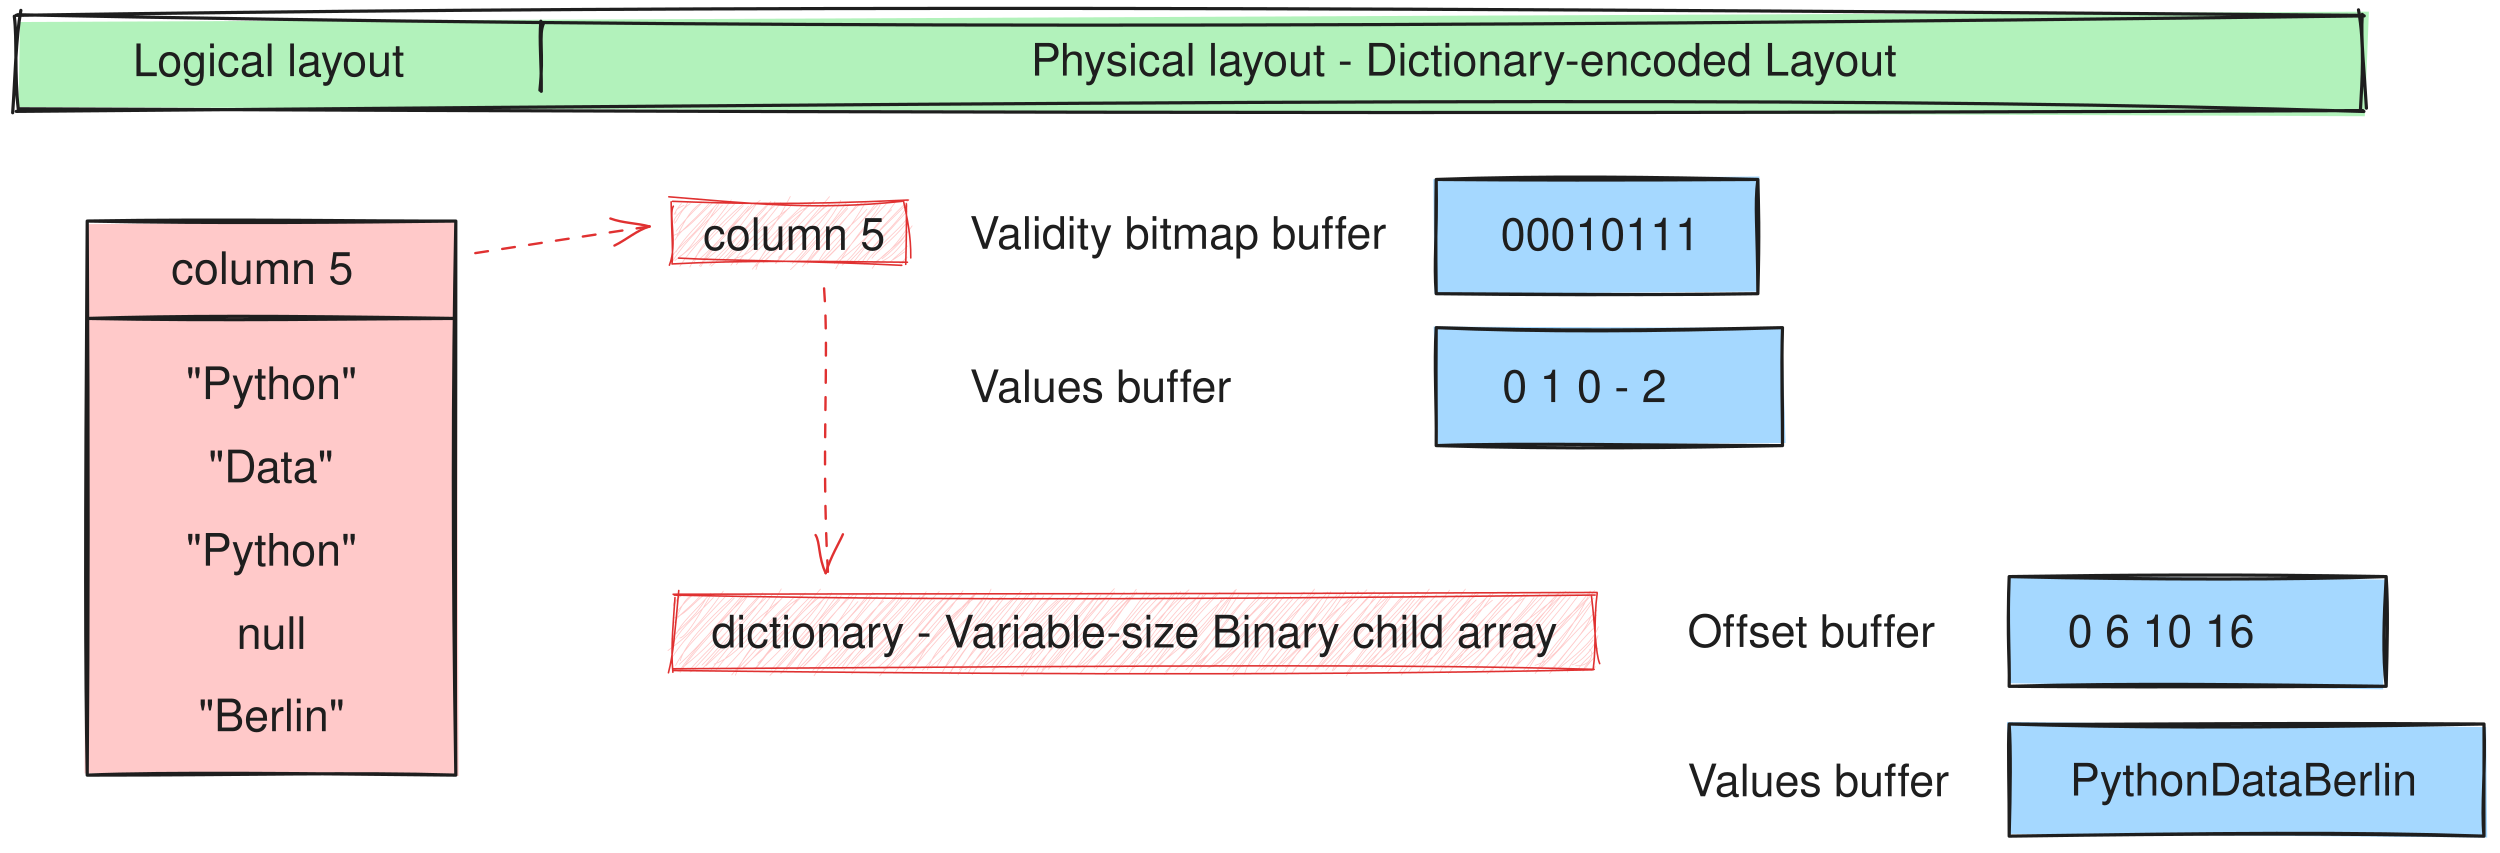
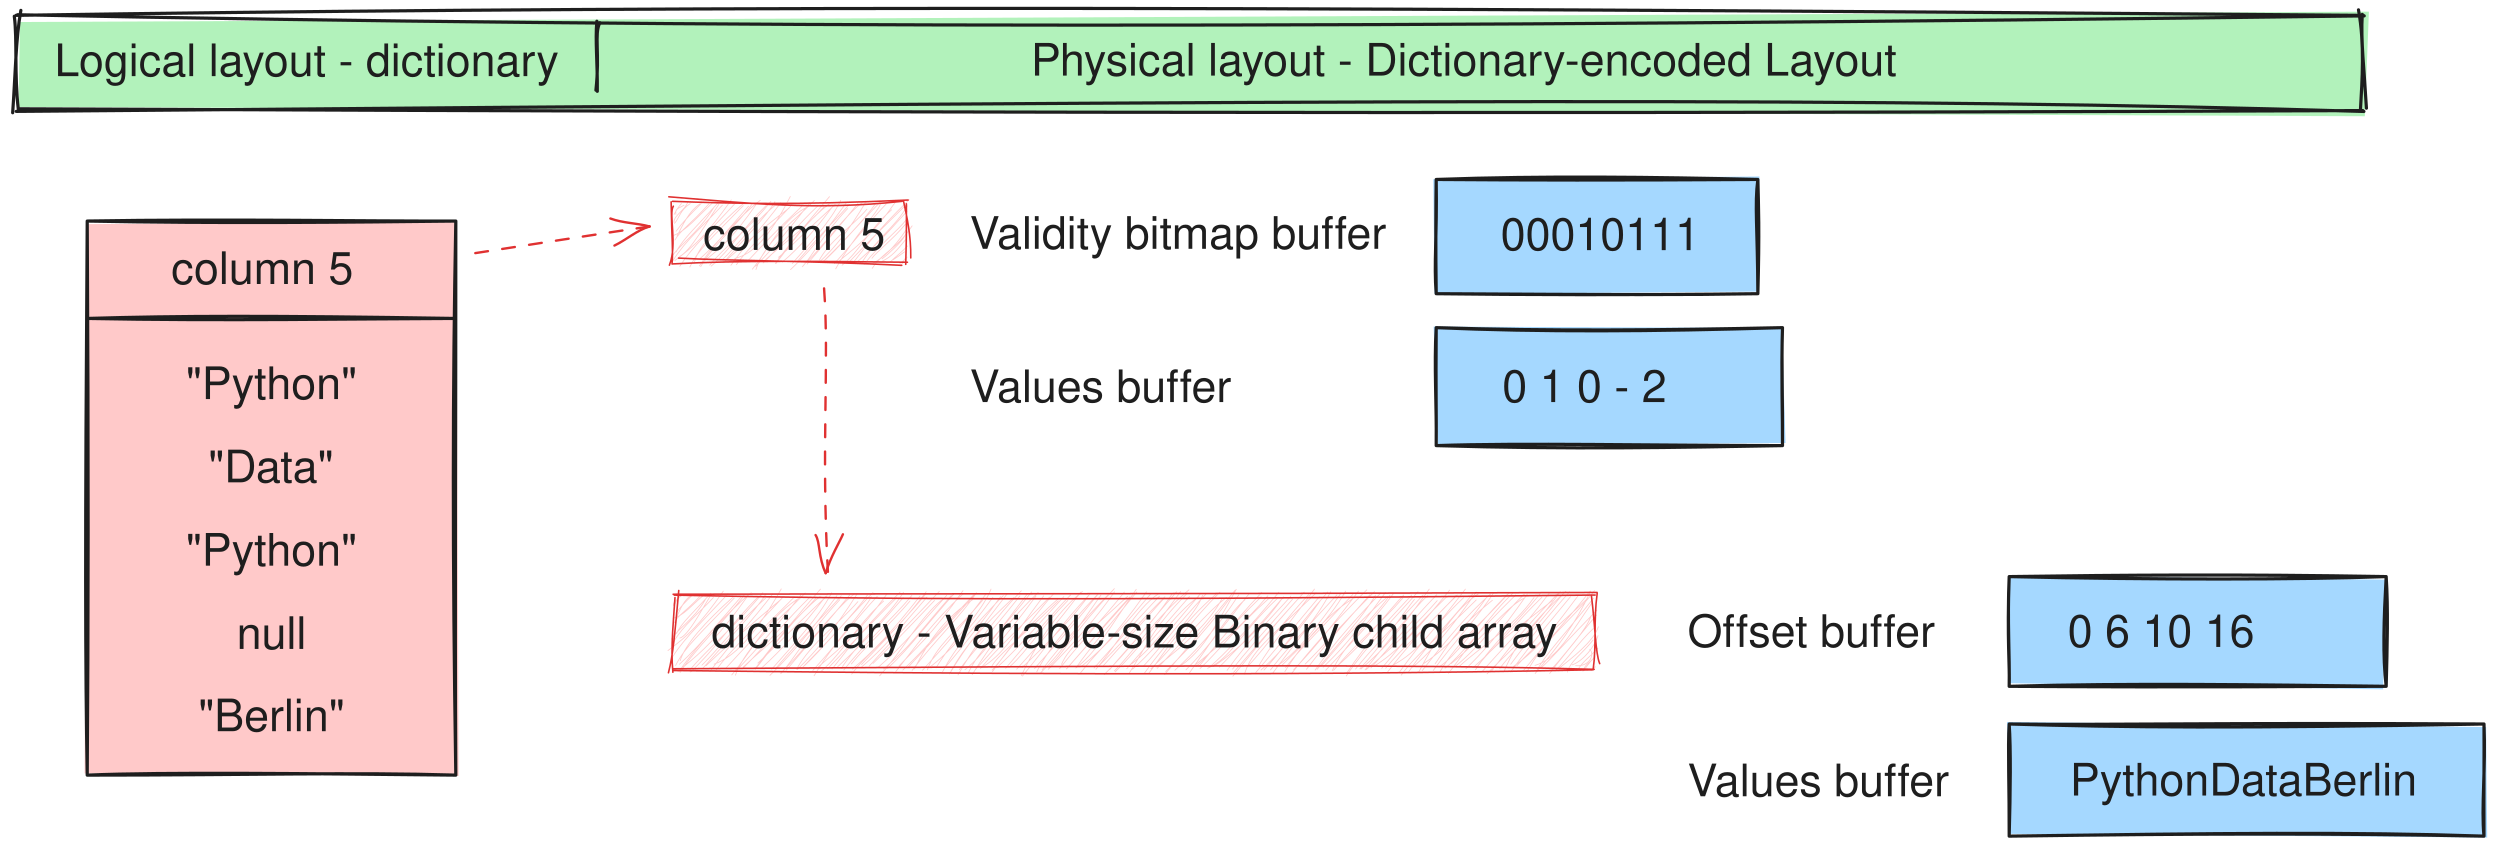
<svg xmlns="http://www.w3.org/2000/svg" version="1.1" viewBox="0 0 1562.414 532.562" width="1562.414" height="532.562">
  <defs>
    <style class="style-fonts">
      @font-face {
        font-family: "Virgil";
        src: url("https://excalidraw.com/Virgil.woff2");
      }
      @font-face {
        font-family: "Cascadia";
        src: url("https://excalidraw.com/Cascadia.woff2");
      }
      @font-face {
        font-family: "Assistant";
        src: url("https://excalidraw.com/Assistant-Regular.woff2");
      }
    </style>
  </defs>
  <g stroke-linecap="round" transform="translate(10 10) rotate(0 733.5156 29.72166)">
    <path d="M2.54 3.74 L1470.49 -2.71 L1467.93 62.65 L1.56 56.85" stroke="none" stroke-width="0" fill="#b2f2bb" />
    <path d="M0.94 -0.79 C427.88 7.82, 857.07 7.69, 1467.55 -0.07 M0.03 -0.41 C361.87 -5.79, 723.06 -6.61, 1467.04 -0.4 M1463.97 -3.85 C1467.9 17.36, 1466.25 40.35, 1465.21 58.41 M1466.33 -1.02 C1465.32 16.12, 1467.54 32.58, 1468.93 57.61 M1466.67 59.1 C1083.84 60.71, 701.4 61.11, 1.42 57.99 M1467.36 59.66 C1171.68 50.78, 876.31 52.16, 0.17 59.61 M-2.08 60.46 C-0.38 36.98, -0.13 13.79, 3.04 -3.51 M1.47 58.53 C-1.1 36.95, 0.83 14.86, -1.06 0.15" stroke="#1e1e1e" stroke-width="2" fill="none" />
  </g>
-   <g transform="translate(83.04726 21.80472) rotate(0 85.61328 16.1)">
-     <text x="0" y="25.761" font-family="Helvetica, Segoe UI Emoji" font-size="28px" fill="#1e1e1e" text-anchor="start" style="white-space: pre;" direction="ltr" dominant-baseline="alphabetic">Logical layout</text>
+   <g transform="translate(34.04726 21.80472) rotate(0 157.9717 16.1)">
+     <text x="0" y="25.761" font-family="Helvetica, Segoe UI Emoji" font-size="28px" fill="#1e1e1e" text-anchor="start" style="white-space: pre;" direction="ltr" dominant-baseline="alphabetic">Logical layout - dictionary</text>
  </g>
-   <g transform="translate(644.2892 21.47495) rotate(0 272.3643 16.1)">
+   <g transform="translate(644.2892 21.47495) rotate(0 270.5417 16.1)">
    <text x="0" y="25.761" font-family="Helvetica, Segoe UI Emoji" font-size="28px" fill="#1e1e1e" text-anchor="start" style="white-space: pre;" direction="ltr" dominant-baseline="alphabetic">Physical layout - Dictionary-encoded Layout</text>
  </g>
  <g stroke-linecap="round" transform="translate(54.50792 138.1484) rotate(0 115.1775 173.1395)">
    <path d="M0.55 1.93 L230.77 0.41 L232.13 346.77 L-1.67 345.24" stroke="none" stroke-width="0" fill="#ffc9c9" />
    <path d="M0 0 C87.48 -1.44, 172.96 0.19, 230.36 0 M0 0 C81.92 1.61, 163.12 0.75, 230.36 0 M230.36 0 C228.38 103.95, 228.22 207.58, 230.36 346.28 M230.36 0 C230.46 117.69, 229.67 235.7, 230.36 346.28 M230.36 346.28 C165.38 344.36, 102.8 346.25, 0 346.28 M230.36 346.28 C138.52 345.31, 47.45 344.29, 0 346.28 M0 346.28 C0.66 250.03, 0.84 152.25, 0 0 M0 346.28 C-1.21 276.72, -1.38 206.29, 0 0" stroke="#1e1e1e" stroke-width="2" fill="none" />
  </g>
  <g stroke-linecap="round">
    <g transform="translate(54.86217 199.0093) rotate(0 114.2212 0)">
      <path d="M0 0 C83.51 1.65, 169.77 0.16, 228.44 0 M0 0 C56.79 -1.66, 113.81 -1.83, 228.44 0" stroke="#1e1e1e" stroke-width="2" fill="none" />
    </g>
  </g>
  <mask />
-   <g transform="translate(106.994 151.7218) rotate(0 56.80664 16.1)">
+   <g transform="translate(106.994 151.7218) rotate(0 56.9 16.1)">
    <text x="0" y="25.761" font-family="Helvetica, Segoe UI Emoji" font-size="28px" fill="#1e1e1e" text-anchor="start" style="white-space: pre;" direction="ltr" dominant-baseline="alphabetic">column 5</text>
  </g>
-   <g transform="translate(116.1601 223.6248) rotate(0 53.52539 16.1)">
+   <g transform="translate(116.1601 223.6248) rotate(0 53.45833 16.1)">
    <text x="0" y="25.761" font-family="Helvetica, Segoe UI Emoji" font-size="28px" fill="#1e1e1e" text-anchor="start" style="white-space: pre;" direction="ltr" dominant-baseline="alphabetic">"Python"</text>
  </g>
-   <g transform="translate(130.1737 275.6863) rotate(0 39.51172 16.1)">
+   <g transform="translate(130.1737 275.6863) rotate(0 39.125 16.1)">
    <text x="0" y="25.761" font-family="Helvetica, Segoe UI Emoji" font-size="28px" fill="#1e1e1e" text-anchor="start" style="white-space: pre;" direction="ltr" dominant-baseline="alphabetic">"Data"</text>
  </g>
-   <g transform="translate(116.1601 327.7479) rotate(0 53.52539 16.1)">
+   <g transform="translate(116.1601 327.7479) rotate(0 53.45833 16.1)">
    <text x="0" y="25.761" font-family="Helvetica, Segoe UI Emoji" font-size="28px" fill="#1e1e1e" text-anchor="start" style="white-space: pre;" direction="ltr" dominant-baseline="alphabetic">"Python"</text>
  </g>
-   <g transform="translate(123.953 431.2362) rotate(0 45.73242 16.1)">
+   <g transform="translate(123.953 431.2362) rotate(0 45.71667 16.1)">
    <text x="0" y="25.761" font-family="Helvetica, Segoe UI Emoji" font-size="28px" fill="#1e1e1e" text-anchor="start" style="white-space: pre;" direction="ltr" dominant-baseline="alphabetic">"Berlin"</text>
  </g>
-   <g transform="translate(147.8925 379.8094) rotate(0 21.79297 16.1)">
+   <g transform="translate(147.8925 379.8094) rotate(0 21.78333 16.1)">
    <text x="0" y="25.761" font-family="Helvetica, Segoe UI Emoji" font-size="28px" fill="#1e1e1e" text-anchor="start" style="white-space: pre;" direction="ltr" dominant-baseline="alphabetic">null</text>
  </g>
  <g stroke-linecap="round" transform="translate(421.0605 126.8442) rotate(0 72.28798 18.98326)">
    <path d="M0 0 C0 0, 0 0, 0 0 M0 0 C0 0, 0 0, 0 0 M1.33 7.08 C1.12 3.73, 1.44 4.13, 6.39 1.42 M0.23 7.15 C2.01 3.81, 2.73 2.83, 4.83 0.35 M0.13 12.1 C0.05 7.57, 7.17 4.71, 8.86 -0.81 M0.53 12.73 C3.66 9.02, 3.98 4.51, 10.32 0.37 M2.04 20.65 C5.82 13.56, 9.26 5.45, 16.29 0.61 M1.47 17.66 C5.21 12.5, 10.46 7.02, 17.19 0.3 M-0.04 20.27 C8.05 17.17, 14.72 8.67, 24.53 -0.32 M0.76 23.16 C4.46 16.8, 10.66 13.24, 21.96 0.61 M-1.62 34.15 C2.59 27.01, 14.51 19.65, 24.74 3.37 M1.53 30.57 C5.63 22.52, 15.49 13.49, 28.22 -0.61 M3.54 33.48 C10.46 30.18, 20.41 12.33, 28.21 0.84 M-0.4 35.94 C7.61 23.03, 18.92 13.84, 30.41 1.38 M0.71 35.97 C13.34 26.66, 21.08 19.31, 35.95 -1.9 M3.82 39.58 C11.47 27.51, 23.54 16.61, 38.86 -0.26 M12.96 36.97 C15.01 28.2, 26.39 15.24, 43.13 0.69 M10.08 40.02 C15.3 29.04, 23.37 22.35, 43.46 1.66 M16.84 39.83 C22.99 28.51, 41.1 11.82, 49.15 0.47 M16.09 39.31 C23.31 28.06, 31.95 19.27, 46.74 2.02 M16.42 34.73 C27.75 25.32, 39.75 9.12, 54.08 -1.65 M18.55 36.65 C28.78 28.76, 37.84 20.82, 51.48 0.93 M22.48 38.88 C31.77 27.42, 46.33 16.9, 60.69 -0.95 M23.39 39.51 C35.36 29.17, 42.97 16.05, 57.9 1.46 M30.48 35.32 C37.18 29.66, 49.04 13.41, 62.97 1.82 M31 37.31 C43.81 22.73, 58.17 8.12, 63.23 -0.81 M33.06 35.61 C40.5 28.93, 56.01 15.23, 72.06 3.25 M35.74 38.96 C45.37 25.22, 56.98 13.39, 66.85 -0.12 M38.09 34.67 C48.77 32.25, 59.51 22.21, 72.84 -4.04 M39.17 38.57 C46.76 27.7, 56.62 19.92, 73.92 1.04 M49.12 41.4 C59.29 29.02, 66.25 12.14, 81.86 3.38 M45.6 36.99 C55.18 26.77, 62.87 18.42, 80.51 1.63 M51.38 41.58 C56.96 24.19, 73.47 12.98, 87.87 -1.5 M51.26 39.53 C59.68 30.4, 66.14 24.15, 85.21 -0.38 M56.32 36.48 C68.07 25.43, 79.73 17.96, 93.81 2.62 M55.88 37.49 C68.55 25.03, 77.99 13.21, 90.26 1.64 M63.56 37.73 C70.29 28, 85.98 9.32, 97.33 -3.93 M63.87 37.87 C75.21 22.76, 84.53 10.08, 97.19 0.63 M65.45 33.97 C70.7 29.95, 79.75 20.21, 100.77 1.02 M67.91 36.93 C77.65 28.75, 88.83 16.49, 99.91 1.41 M72.99 41.68 C89.32 26.24, 100.25 10.17, 107.65 0.16 M74.07 37.84 C85.49 24.88, 97.97 11.67, 104.38 -1.65 M80.43 39.86 C86.97 32.6, 92.83 20.27, 108.71 3.51 M77.46 36.32 C90.58 20.7, 104.37 7.3, 109.7 0.98 M83.16 36.84 C93.64 26.82, 107.65 7.09, 117.71 -0.12 M83.35 38.23 C92.47 27.5, 103.22 15.09, 115.09 0.36 M90.3 37 C96.98 23.58, 111.96 14.43, 120.75 3.88 M90.76 37.24 C100.41 28.2, 109.83 16.83, 120.31 -1.04 M94.65 35.53 C103.61 27.46, 109.14 19.92, 129.5 -1.04 M93.65 36.41 C105.99 24.18, 119.78 9.73, 126.03 0.55 M101.22 41.16 C112.18 21.22, 127.63 5.82, 129.1 0.83 M100.46 37.85 C113.61 23.33, 122.45 11.33, 132.86 0.54 M105.21 38.92 C116.69 29.63, 121.98 16.53, 136.14 4.28 M103.32 36.31 C115.65 26.11, 124.75 19.29, 138.4 -0.36 M111.84 37.68 C116.86 31.64, 124.02 20.37, 147.13 -2.1 M108.98 37.59 C121.2 24.56, 131.43 14.76, 144.91 1.45 M117.68 37.07 C127.45 21.51, 138.72 14.85, 145.92 1.84 M115.2 36.41 C122.98 29.4, 130.03 22.87, 145.83 5.16 M123.88 34.56 C126.24 31.02, 137.47 22.31, 144.78 13.32 M119.17 38.25 C127.43 27.13, 139.68 17.82, 145.93 9.81 M124.04 40.89 C131.28 29.89, 138.84 29.58, 148.99 14.31 M124.5 37.76 C130.97 33.99, 137.23 28.71, 145.14 16.99 M130.22 34.91 C134.93 31.42, 142.45 24.15, 144.21 20.86 M130.33 36.4 C136.48 33.36, 139.3 29.74, 144.91 22.94 M137.13 35.51 C138.26 34.56, 139.29 34.31, 144.2 30.55 M135.52 36.67 C138.96 33.3, 142.71 30.55, 146.13 26.88 M141.59 39.4 C143.68 37.38, 144.03 34.46, 145.12 34.57 M141.39 37.74 C143.42 36.56, 144.02 35.53, 145.89 33.83" stroke="#ffc9c9" stroke-width="0.5" fill="none" />
    <path d="M-3.06 -3.85 C46.06 0.14, 88.84 4.86, 142.75 -1.03 M-0.7 -1.02 C35.81 0.32, 75.29 1.46, 146.48 -1.83 M143.68 -0.86 C145.88 9.45, 148.32 20.36, 148.14 34.34 M145.41 0.55 C145.39 6.12, 145.62 17.23, 144.99 38.38 M142.49 38.98 C88.26 36.22, 32.27 36.14, 3.04 34.45 M146.05 37.05 C91.74 36.51, 41.78 35.75, -1.06 38.11 M-2.71 38.87 C2.5 25.72, -3.3 6.68, -0.25 2.03 M-1.07 38.13 C-0.28 29.68, -1.27 23.77, -1.62 -0.68" stroke="#e03131" stroke-width="1" fill="none" />
  </g>
-   <g transform="translate(439.4095 130.426) rotate(0 56.80664 16.1)">
+   <g transform="translate(439.4095 130.426) rotate(0 56.9 16.1)">
    <text x="0" y="25.761" font-family="Helvetica, Segoe UI Emoji" font-size="28px" fill="#1e1e1e" text-anchor="start" style="white-space: pre;" direction="ltr" dominant-baseline="alphabetic">column 5</text>
  </g>
-   <g transform="translate(606.0676 225.5308) rotate(0 81.21777 16.1)">
+   <g transform="translate(606.0676 225.5308) rotate(0 81.60833 16.1)">
    <text x="0" y="25.761" font-family="Helvetica, Segoe UI Emoji" font-size="28px" fill="#1e1e1e" text-anchor="start" style="white-space: pre;" direction="ltr" dominant-baseline="alphabetic">Values buffer</text>
  </g>
-   <g transform="translate(606.0676 129.7275) rotate(0 129.4521 16.1)">
+   <g transform="translate(606.0676 129.7275) rotate(0 130.0333 16.1)">
    <text x="0" y="25.761" font-family="Helvetica, Segoe UI Emoji" font-size="28px" fill="#1e1e1e" text-anchor="start" style="white-space: pre;" direction="ltr" dominant-baseline="alphabetic">Validity bitmap buffer</text>
  </g>
  <g stroke-linecap="round">
-     <g transform="translate(337.8796 12.369) rotate(0 0 22.21342)">
+     <g transform="translate(372.8796 12.369) rotate(0 0 22.21342)">
      <path d="M1.94 1.9 C-1.66 9.33, 2.11 20.45, -0.45 44 M0.13 0.89 C-0.96 12.98, 0.6 27.24, 0.41 44.7" stroke="#1e1e1e" stroke-width="2" fill="none" />
    </g>
  </g>
  <mask />
  <g stroke-linecap="round" transform="translate(897.577 112.1569) rotate(0 100.5076 35.69519)">
    <path d="M-1.84 -0.12 L202.03 -1.87 L200.62 70.09 L-1.07 71.56" stroke="none" stroke-width="0" fill="#a5d8ff" />
    <path d="M0 0 C66.4 -2.41, 137.83 -1.49, 201.02 0 M0 0 C55.67 0.42, 111.67 0.54, 201.02 0 M201.02 0 C198.94 15.78, 200.86 30.22, 201.02 71.39 M201.02 0 C201.42 16.18, 202.1 32.19, 201.02 71.39 M201.02 71.39 C157.42 72.15, 113.98 72.11, 0 71.39 M201.02 71.39 C125.54 72.36, 50.51 72.04, 0 71.39 M0 71.39 C-1.51 52.31, 0.56 36.61, 0 0 M0 71.39 C-0.39 44.11, -0.23 14.57, 0 0" stroke="#1e1e1e" stroke-width="2" fill="none" />
  </g>
-   <g transform="translate(937.866 130.5551) rotate(0 60.22461 16.1)">
+   <g transform="translate(937.866 130.5551) rotate(0 62.26667 16.1)">
    <text x="0" y="25.761" font-family="Helvetica, Segoe UI Emoji" font-size="28px" fill="#1e1e1e" text-anchor="start" style="white-space: pre;" direction="ltr" dominant-baseline="alphabetic">00010111</text>
  </g>
  <g stroke-linecap="round" transform="translate(421.0605 371.7178) rotate(0 287.832 23.26222)">
    <path d="M0 0 C0 0, 0 0, 0 0 M0 0 C0 0, 0 0, 0 0 M-0.26 6.43 C-0.3 4.16, 3.26 2.73, 4.1 -0.03 M-0.06 6.74 C1.5 4.89, 1.66 2.63, 4.83 0.56 M1.87 13.81 C4.23 8.87, 6.32 3.14, 11.17 0.19 M1.41 11.42 C3.76 8.06, 7.33 4.42, 11.89 -0.06 M-0.43 14.63 C5.96 13.32, 11.02 6.67, 18.88 0.08 M0.36 17.52 C2.68 12.58, 7.59 10.51, 16.32 1.01 M-1.36 27.76 C1.61 21.95, 12.33 15.98, 19.75 3.01 M1.8 24.18 C4.54 17.78, 12.99 10.35, 23.23 -0.97 M3.8 27.08 C8.95 25.69, 17.23 9.76, 22.57 1.23 M-0.14 29.54 C6.1 18.83, 15.57 11.76, 24.76 1.77 M-3.62 34.86 C8.86 25.72, 16.45 18.53, 30.96 -2.26 M-0.51 38.47 C6.96 26.61, 18.84 15.92, 33.88 -0.62 M4.03 41.14 C6.99 31.29, 19.33 17.23, 37.49 1.08 M1.16 44.19 C7.14 32.46, 15.89 24.97, 37.82 2.06 M3.98 48.52 C12.97 34.17, 33.75 14.41, 44.16 0.11 M3.24 48.01 C12.38 34.66, 22.96 23.64, 41.75 1.66 M3.56 43.42 C17.2 31.2, 31.55 12.29, 48.44 -1.25 M5.69 45.34 C17.75 35.65, 28.47 25.8, 45.84 1.32 M9.62 47.57 C20.96 33.7, 37.55 20.85, 55.71 -1.31 M10.53 48.21 C24.68 35.41, 34.53 19.71, 52.91 1.1 M17.62 44.01 C26.34 35.88, 40.33 17.19, 57.32 2.21 M18.14 46.01 C33.86 28.1, 51.02 10.28, 57.58 -0.41 M20.2 44.31 C29.69 35.26, 47.35 19.07, 67.08 2.89 M22.88 47.66 C35.12 30.79, 49.52 15.76, 61.86 -0.48 M25.23 43.36 C37.42 38.92, 49.81 26.98, 67.2 -3.65 M26.31 47.26 C35.49 34.47, 46.96 24.83, 68.28 1.43 M36.26 50.1 C48.98 34.87, 58.35 15.21, 76.87 3.02 M32.74 45.69 C44.18 33.25, 53.72 22.78, 75.52 1.27 M38.52 50.28 C46.11 30.55, 64.67 16.98, 82.22 -1.1 M38.4 48.23 C48.47 37.44, 56.46 29.43, 79.57 0.01 M43.46 45.18 C57.71 31.55, 71.7 21.4, 88.82 2.26 M43.02 46.19 C58.41 30.64, 70.51 15.77, 85.28 1.28 M50.7 46.43 C59.76 33.84, 77.89 12.36, 91.69 -3.53 M51.01 46.57 C65.01 28.48, 76.84 12.91, 91.54 1.02 M52.59 42.67 C59.35 36.66, 70 25.09, 95.78 0.66 M55.05 45.63 C67.04 34.82, 80.59 19.83, 94.92 1.05 M60.13 50.37 C79.3 31.7, 93.02 12.43, 102.01 0.55 M61.21 46.54 C75.27 30.63, 90.38 14.4, 98.73 -1.26 M66.91 49.31 C75.4 39.81, 83.08 25.39, 103.72 3.15 M63.95 45.77 C80.43 26.22, 97.57 8.97, 104.71 0.62 M70.3 45.54 C83.59 32.19, 100.35 9.29, 112.73 -0.48 M70.49 46.93 C81.96 33.39, 95.17 18.13, 110.1 0 M76.78 46.46 C85.94 29.96, 103.54 17.8, 115.1 4.28 M77.25 46.69 C89.25 35.02, 101.09 20.88, 114.66 -0.64 M81.79 44.23 C93.03 33.58, 100.7 23.56, 124.51 -1.4 M80.79 45.11 C96.15 29.48, 112.94 11.58, 121.05 0.19 M87.71 50.61 C101.88 27.18, 120.38 8.26, 123.46 1.22 M86.94 47.3 C103.12 29.44, 114.84 14.15, 127.22 0.94 M92.35 47.62 C106.14 35.51, 113.91 19.56, 131.15 3.92 M90.46 45 C105.14 32.42, 116.43 23.08, 133.41 -0.72 M98.98 46.38 C105.65 38.3, 114.47 25.12, 141.48 -1.71 M96.12 46.29 C110.68 30.61, 123.21 18.17, 139.27 1.85 M104.82 45.76 C118.43 25.73, 133.54 14.65, 143.56 -1.53 M102.34 45.1 C112.91 35.34, 122.51 25.87, 143.46 1.78 M111.02 43.25 C118.4 33.68, 134.85 18.97, 147.66 3.91 M106.31 46.95 C120.04 29.57, 137.78 13.94, 148.82 0.4 M111.18 49.59 C123.65 33.2, 136.2 27.15, 157.78 -1.9 M111.64 46.46 C123.5 36.43, 135.13 24.97, 153.93 0.78 M117.36 43.6 C131.71 28.68, 149.3 9.83, 157.59 -0.63 M117.47 45.09 C130.59 33.9, 140.24 22.43, 158.29 1.44 M124.54 42.9 C133.35 34.28, 141.53 26.29, 162.98 3.57 M122.07 44.69 C137.37 27.46, 153.79 11, 165.95 -2.08 M128.67 50.67 C143.95 33.83, 153.44 14.51, 168.01 2.87 M128.01 45.13 C143.34 31.93, 153.34 19.27, 170.57 0.42 M131.13 46.37 C148.51 31.66, 151.15 26.04, 173.45 0.48 M133.74 45.96 C146.93 33.76, 156.8 20.18, 175.12 -0.59 M140.74 44.56 C150.46 34.02, 160.88 25.76, 180.76 -2.55 M138.76 48.01 C150.54 33.29, 161.94 16.84, 180.95 -0.69 M146.29 45.56 C151.92 39.01, 165.44 25.65, 188.6 -0.67 M143.2 47.02 C157.67 33.4, 167.12 21.44, 187.46 0.02 M150.49 46.28 C159.4 28.11, 170.94 13.35, 186.83 3.04 M149 47.26 C163.57 28.08, 181.29 11.28, 189.18 -1.34 M158.51 46.89 C164.19 31.4, 175.58 24.02, 192.98 3.49 M155.46 47.17 C168.87 32.38, 180.38 19.71, 195.44 -0.91 M163.96 45.67 C174.94 27.06, 191.58 12.77, 198.31 -3.56 M160.44 44.96 C171.19 36.56, 182.91 24.32, 199.45 1.6 M169.39 45.67 C181.51 31.46, 197.11 11.34, 204.25 1.18 M167.94 48.27 C176.5 31.9, 188.03 19.11, 205.96 0.5 M172.31 49.5 C182.73 32.09, 193.24 19.41, 208.44 -0.67 M173.24 47.76 C182.03 31.89, 193.75 19.18, 212.37 1.79 M177.66 50.07 C187.7 32.33, 201.95 13.24, 217.21 -2.47 M178.52 46.74 C188.49 33.62, 196.59 25.61, 216.36 0.72 M183.84 49.36 C190.59 34.49, 205.45 21.75, 223.58 -1.74 M181.99 46.85 C193.21 38, 199.96 26.6, 221 -0.52 M186.52 49.89 C198.14 31.13, 210.94 14.75, 227.76 -1.47 M188.85 46.35 C203.25 31.16, 218.68 11.46, 226.41 0.77 M191.96 45.75 C205.55 38.09, 213.81 23.72, 231.19 0.67 M191.7 46.03 C204.01 31.42, 217.29 19.92, 234.84 1.48 M198.26 45.57 C202.74 37.2, 211.23 32.41, 240.3 3.79 M198.98 47.11 C211.8 32.62, 221.18 18.01, 237.67 -1.01 M199.21 48.04 C211.19 30.29, 225.38 15.84, 239.88 2.84 M201.85 45.61 C214.54 34.14, 225.18 21.31, 243.81 1.13 M210.32 44.66 C220.76 35.28, 229.79 20.3, 246.3 3.56 M207.43 45.92 C221.66 29.09, 236.58 11.8, 248.11 0.01 M217.26 50.46 C225.38 33.22, 238.26 11.68, 255.39 -2.03 M214.34 46.49 C226.44 33.33, 239.89 17.48, 254.3 -1.63 M217.93 50.82 C234.86 30.31, 240.67 20.04, 260.4 -0.81 M217.84 45.43 C236.04 27.93, 250.86 12.87, 260.16 -0.71 M226.9 48.14 C231.33 38.27, 244.78 21.04, 264.56 0.11 M225.5 46.13 C232.46 37.76, 243.78 26.72, 265.1 -0.3 M229.45 48.63 C243.58 34.71, 251 22.79, 267.01 0.18 M230.26 46.89 C242.74 29.83, 258.08 14.28, 271.34 0.11 M234.04 45.05 C242.56 38.29, 248.59 24.82, 275.37 -3.83 M234.11 46.55 C251.24 28.9, 264.54 14.06, 275.47 -1.85 M242.35 43.5 C247.03 31.9, 262.42 21, 283.68 0.9 M241.18 46.11 C256.09 27.41, 270.02 13.07, 281.62 -1.71 M245.73 46.08 C257.65 32.28, 275.32 13.02, 284.93 1.97 M245.39 46.34 C258.02 32.27, 269.04 18.65, 285.08 1.35 M251.25 45.73 C263.26 36.92, 271.34 22.4, 289.06 -3.43 M251.54 45.44 C260.4 32.75, 271.39 20.43, 289.4 -1.76 M254.14 48.94 C265.48 34.16, 273.35 29.63, 295.46 -1.82 M254.98 44.64 C272.07 30.65, 283.88 16.17, 298.05 -0.52 M263.86 46.51 C276.12 32.53, 288.95 8.73, 302.96 -0.67 M262.7 45.82 C270.87 36.52, 281.14 24.8, 303.52 0.91 M268.54 44.27 C280.01 31.27, 285.61 25.6, 306.32 2.36 M264.98 45.15 C277.65 32.59, 291.37 16.82, 306.95 1.26 M269.04 49.89 C284.78 34.19, 294.27 20.83, 314.28 -1.84 M272.48 46.73 C282.7 33.84, 297.28 20.42, 311.25 -0.18 M275.37 47.56 C287.61 35.52, 299.9 15.5, 321.99 -3.08 M275.91 48.15 C288.24 36, 298.36 23.49, 316.76 -1.99 M284.77 48.8 C294.61 33.92, 297.89 22.28, 321.07 -1.08 M283.12 46.22 C297.33 29.77, 311.01 14.2, 322.32 1.06 M286.16 43.16 C301.77 31.59, 312.14 12.26, 328.08 1.19 M286.73 46.48 C297.13 37.35, 306.58 26.33, 328.93 -0.42 M294.15 49.03 C310.4 26.18, 326.55 12.14, 330.5 0.35 M293.29 44.91 C304.82 32.44, 313.37 20.12, 332.86 -0.74 M296.91 49.07 C305.74 37.64, 316.99 18.51, 339.3 -0.68 M298.2 46.27 C312.09 33.11, 323.69 15.91, 341.31 -1.59 M301.42 45.26 C320.75 30.15, 335.29 16.56, 342.85 2.08 M302.13 45.98 C317.37 30.22, 332.89 11.08, 345.48 1.65 M306.75 49.9 C327.27 25.8, 342.04 7.79, 350.85 -2.86 M307.46 47.99 C317.36 37.37, 327.78 28.75, 347.57 2.24 M315.92 45.06 C327.83 36.5, 334.01 28.77, 351.55 -3.42 M313.19 47.16 C325.41 36.01, 338.97 21.89, 353.19 -0.02 M321.91 49.4 C337.37 27.45, 347.68 10.83, 357.04 3.06 M320.13 46.9 C332.26 34.75, 340.84 23.17, 359.75 -0.89 M328.13 44.84 C335.9 35.69, 343.59 24.05, 367.12 1.24 M326.47 44.75 C338.28 34.58, 347.58 19.2, 367.45 -1.4 M326.45 43.42 C342.19 30.88, 357.92 16.3, 371.29 0.63 M328.93 46.08 C340.71 35.16, 351.4 20.39, 372.39 1.88 M333.66 45.92 C348.48 39.58, 352.78 25.51, 377.25 2.27 M334.39 45.63 C345.03 36.39, 357.17 23.41, 378.18 -1.61 M337.53 44.71 C356.49 31.67, 370.27 16.31, 380.86 1.53 M341 45.2 C350.47 35.21, 359.27 27.48, 381.11 1.25 M349.24 46.45 C357.18 36.21, 363.5 29.31, 386.71 2.81 M345.82 47.22 C359.5 27.99, 374.34 13.68, 385.71 0.82 M349.44 50.88 C361.73 36.27, 369.84 24.77, 394.08 -1.67 M349.94 48.44 C362.81 33.5, 377.08 16.81, 393.96 -1.57 M356.71 49.51 C361.19 35.43, 370.03 29.14, 401.43 -1.16 M358.08 45.5 C371.49 31.21, 384.46 12.5, 396.82 -0.09 M365.6 44.43 C372.56 31.85, 387.99 14.01, 400.43 -3.57 M363.77 48.58 C371.71 39.4, 380.89 28.28, 403.44 1.25 M367.07 47.02 C383.36 32.63, 399.32 10.48, 404.44 3.23 M368.91 47.03 C379.31 36, 388.77 21.16, 408.72 -1.77 M374.54 48.72 C385.54 33.57, 402.58 13.95, 410.52 -1.84 M372.96 46.96 C381.45 35.92, 388.63 28.02, 414.47 0.06 M380.4 43.77 C392.22 31.72, 408.54 17.74, 419.92 -2.29 M376.5 44.92 C387.8 37.15, 398.21 25.76, 417.05 -1.06 M381.95 47.99 C394.68 27.7, 409.95 11.31, 424.08 2.68 M382.41 45.47 C390.77 34.74, 399.54 26.25, 424.44 -0.22 M385.94 49.45 C398.14 33.79, 413.91 16.07, 433.15 -3.1 M387.45 46.85 C397.89 35.98, 406.8 25.68, 427.92 -2.26 M394.59 43.35 C406.19 31.97, 415.38 20.57, 437.96 -1.96 M395.45 46.57 C408.44 29.49, 422.2 14.47, 435.15 -0.08 M402.05 46.62 C417.16 28.3, 430.15 14.64, 438.55 0.3 M400.84 47.06 C413.17 29.34, 430.52 10.44, 441.84 -1.09 M404.4 44.79 C411.6 37.03, 422.66 21.39, 446.14 1.19 M405.86 45.28 C415.7 35.74, 424.34 26.87, 444.85 -1.49 M411.54 47.44 C418.7 31.65, 434.25 18.33, 447.66 0.26 M407.5 47.11 C422.48 31.06, 437.53 15.79, 449.79 -0.73 M412.41 47.19 C428.6 27.96, 442.34 17.57, 455.73 1.91 M413.87 45.18 C432.32 29.7, 448.13 8.17, 456.21 0.17 M420.33 50.73 C433.08 31.58, 448.6 17.05, 465.15 -1.97 M420.67 48.84 C433.05 30.09, 445.32 17.22, 461.16 0.22 M428.8 46.28 C441.57 32.72, 456.55 10.75, 462.94 2.88 M426.11 46.42 C436.29 33.58, 448.21 21.93, 468.35 0.09 M429.5 46.4 C444.73 33.04, 450.74 26.44, 472.15 -3.52 M432.06 46.95 C446.67 28.76, 461.32 9.85, 471.13 0.48 M432.84 46.67 C450.09 32.48, 467.53 14.78, 477.14 3.67 M435.68 45.71 C449.77 30.1, 463.23 14.1, 476.84 -0.01 M437.89 44.51 C451.26 36.37, 464.97 21.95, 484.89 -2.91 M442.5 45.92 C452.18 34.65, 459.4 24.25, 483.29 1.05 M444.95 45.86 C456.19 32.17, 468.81 22.21, 488.8 0.69 M446.1 48.31 C457.6 33.4, 469.18 20.19, 489.67 0.19 M449.49 43.99 C465.07 35.67, 474.39 22.6, 494.75 -3.53 M453.21 48.79 C466.84 29.6, 484.79 9.97, 493.71 1.77 M454.68 50.21 C464.43 36.6, 477.54 27.11, 501.53 3.25 M459.34 48.06 C470.7 31.23, 487.59 13.9, 499.27 -0.46 M465.4 48.64 C476.32 27.78, 489.06 8.14, 502.9 -0.62 M461.89 45.2 C479.83 29.99, 493.42 9.61, 501.52 -1.7 M468.7 42.96 C484.59 32.4, 496.81 17.71, 508.06 1.52 M467.8 47.35 C482.55 28.5, 497.36 10.89, 510.52 -0.52 M475.84 43.15 C483.12 32.88, 487.65 22.7, 511.64 3.42 M474.65 47.31 C487.1 30.16, 503.45 13.03, 512.33 -1.17 M478.79 48.23 C490.61 28.06, 506.61 16.44, 522.23 -1.43 M478.31 45.15 C490.27 36.97, 496.29 24.95, 520.71 -0.02 M484.18 49.05 C495.39 34.83, 510.03 12.31, 524.37 -0.92 M482.05 45.86 C492.46 37.54, 499.84 25.9, 526.16 0.13 M485.87 43 C507.5 25.58, 519.07 8.82, 531.03 2.31 M488.16 44.97 C504.91 31.52, 515.49 14.97, 531.6 -0.39 M490.89 44.79 C506.62 30.5, 523.88 21.11, 537.64 1.73 M495.09 46.16 C504.86 36.79, 516.21 24.41, 533.47 -0.45 M499.98 45.15 C512.73 34.42, 527.47 16.2, 542.57 1.56 M501.06 46.89 C511.95 30.28, 527.13 17.24, 541.36 -0.52 M501.57 45.66 C512.1 31.42, 523.96 23.47, 549.12 3.61 M505.2 48.06 C516.62 34.7, 528.17 24.33, 547.16 -1.03 M508.28 49.41 C516.92 39.91, 531.34 29.43, 554.06 -2.02 M511.16 47.57 C520.63 35.24, 530.59 21.84, 552.63 -0.74 M518.95 47.83 C522.69 39.12, 529.39 23.4, 557.59 -2.17 M516.24 46 C523.18 36.71, 533.83 26.68, 554.57 0.86 M523.08 43.4 C527.04 38.27, 539.39 21.16, 559.86 -1.87 M523.04 48.21 C537.74 28.15, 550 13.94, 560.44 1.2 M526.88 44.38 C537.19 32.47, 556.19 16.58, 570.97 2.39 M524.54 44.97 C541.98 32.92, 552.5 17.22, 565.48 0.23 M533.12 48.35 C544.41 27.27, 559.67 17.76, 575.46 -2.56 M531.08 47.33 C546.59 28.2, 561.08 12.65, 572.31 -1.91 M538.35 49.21 C553.25 31.53, 563.37 18.71, 573 -2.34 M538.82 48.51 C544.55 37.14, 556.06 25.82, 574.79 2.18 M538.26 44.14 C552.23 40.09, 560.35 24.2, 574.24 4.51 M542.06 45.76 C549.35 39.05, 559.12 27.73, 576.95 9.6 M547.46 49.14 C558.36 34.48, 570.21 22.41, 573.3 13.19 M548.28 46.74 C555.15 39.67, 559.12 33.83, 576.62 12.66 M553.52 45.75 C560.66 40.08, 575.12 29.06, 577.85 20 M551.22 47.15 C559.33 39.3, 564.75 30.67, 574.65 21.13 M561.44 43.83 C568.71 41.34, 575.9 31.66, 577.67 25.53 M558.53 48.34 C560.49 41.26, 566.24 38.56, 574.56 28.31 M563.67 44.3 C572 45.24, 576.09 37.19, 572.45 34.17 M564.89 46.96 C568.51 41.29, 572.4 39.06, 577.52 33.4 M568.76 46.23 C570.61 43.05, 570.29 44.15, 574.88 39.77 M568.21 47.72 C570.5 45.35, 571.58 42.71, 575.77 38.81 M573.41 47.16 C574.89 46.2, 575.45 44.97, 576.09 45.08 M574.2 46.78 C574.59 46.11, 575.42 45.71, 575.61 45" stroke="#ffc9c9" stroke-width="0.5" fill="none" />
    <path d="M-0.36 -0.34 C150.68 -0.76, 302.11 -0.37, 577.09 -1.45 M0.33 0.22 C116.07 2.55, 232.11 3.93, 575.83 0.16 M573.58 1.02 C575.8 18.76, 576.05 36.78, 578.7 43.01 M577.13 -0.91 C574.83 15.54, 576.75 31.47, 574.61 46.67 M574.58 46.89 C367.66 51.13, 156.06 49.04, -0.1 47.34 M575.24 46.59 C456.59 43.36, 337.3 44.14, -0.65 46.25 M-3.31 48.75 C-0.27 36.9, 0.69 24.37, 3.14 -2.67 M-0.54 48.41 C-2.04 32.86, 0.08 13.43, 0.78 1.77" stroke="#e03131" stroke-width="1" fill="none" />
  </g>
-   <g transform="translate(444.6015 378.88) rotate(0 264.291 16.1)">
+   <g transform="translate(444.6015 378.88) rotate(0 264.3583 16.1)">
    <text x="0" y="25.761" font-family="Helvetica, Segoe UI Emoji" font-size="28px" fill="#1e1e1e" text-anchor="start" style="white-space: pre;" direction="ltr" dominant-baseline="alphabetic">dictionary - Variable-size Binary child array</text>
  </g>
  <g stroke-linecap="round">
    <g transform="translate(512.0075 179.7259) rotate(0 4.072675 87.99769)">
      <path d="M3.01 0.51 C6.34 45.4, 1.1 100.65, 5.4 177.65" stroke="#e03131" stroke-width="1.5" fill="none" stroke-dasharray="8 9" />
    </g>
    <g transform="translate(512.0075 179.7259) rotate(0 4.072675 87.99769)">
      <path d="M-2.3 154.66 C0.57 159.08, -0.62 168.67, 4.03 178.48" stroke="#e03131" stroke-width="1.5" fill="none" />
    </g>
    <g transform="translate(512.0075 179.7259) rotate(0 4.072675 87.99769)">
      <path d="M14.79 154.19 C12.91 158.72, 6.96 168.44, 4.03 178.48" stroke="#e03131" stroke-width="1.5" fill="none" />
    </g>
  </g>
  <mask />
-   <g transform="translate(1054.651 471.8877) rotate(0 81.21777 16.1)">
+   <g transform="translate(1054.651 471.8877) rotate(0 81.60833 16.1)">
    <text x="0" y="25.761" font-family="Helvetica, Segoe UI Emoji" font-size="28px" fill="#1e1e1e" text-anchor="start" style="white-space: pre;" direction="ltr" dominant-baseline="alphabetic">Values buffer</text>
  </g>
  <g stroke-linecap="round" transform="translate(897.577 204.7697) rotate(0 108.2082 36.86105)">
    <path d="M-1.62 -0.68 L216 0.22 L218.34 72.07 L1.11 73.64" stroke="none" stroke-width="0" fill="#a5d8ff" />
    <path d="M0 0 C65.97 2.85, 134.17 2.43, 216.42 0 M0 0 C71.09 2.28, 141.88 1.62, 216.42 0 M216.42 0 C215.55 29.18, 216.55 57.68, 216.42 73.72 M216.42 0 C215.65 23, 216.65 44.73, 216.42 73.72 M216.42 73.72 C134.57 73.67, 53.07 71.9, 0 73.72 M216.42 73.72 C150.65 74.9, 83.57 76.19, 0 73.72 M0 73.72 C0.35 49.75, -1.39 23.35, 0 0 M0 73.72 C0.18 56.16, -0.32 39.79, 0 0" stroke="#1e1e1e" stroke-width="2" fill="none" />
  </g>
-   <g transform="translate(938.8613 225.5308) rotate(0 66.92383 16.1)">
+   <g transform="translate(938.8613 225.5308) rotate(0 66.925 16.1)">
    <text x="0" y="25.761" font-family="Helvetica, Segoe UI Emoji" font-size="28px" fill="#1e1e1e" text-anchor="start" style="white-space: pre;" direction="ltr" dominant-baseline="alphabetic">0  1  0  -  2</text>
  </g>
-   <g transform="translate(1054.651 378.5414) rotate(0 76.54199 16.1)">
+   <g transform="translate(1054.651 378.5414) rotate(0 76.90833 16.1)">
    <text x="0" y="25.761" font-family="Helvetica, Segoe UI Emoji" font-size="28px" fill="#1e1e1e" text-anchor="start" style="white-space: pre;" direction="ltr" dominant-baseline="alphabetic">Offset buffer</text>
  </g>
  <g stroke-linecap="round" transform="translate(1255.67 360.3555) rotate(0 117.8028 34.28586)">
    <path d="M0.28 -0.39 L235.06 1.88 L233.7 70.48 L0.21 66.62" stroke="none" stroke-width="0" fill="#a5d8ff" />
    <path d="M0 0 C90.76 2.08, 183.24 1.93, 235.61 0 M0 0 C70.89 -1.01, 143.37 -1.59, 235.61 0 M235.61 0 C234.13 26.59, 233.37 50.17, 235.61 68.57 M235.61 0 C236.91 20.4, 236.27 42.96, 235.61 68.57 M235.61 68.57 C155.64 67.6, 74.31 66.42, 0 68.57 M235.61 68.57 C180.01 68.55, 124.19 69.36, 0 68.57 M0 68.57 C0.46 55.49, -1.42 39.67, 0 0 M0 68.57 C0.38 49.07, -1.24 28.34, 0 0" stroke="#1e1e1e" stroke-width="2" fill="none" />
  </g>
-   <g transform="translate(1292.228 378.5414) rotate(0 70.05469 16.1)">
+   <g transform="translate(1292.228 378.5414) rotate(0 70.05 16.1)">
    <text x="0" y="25.761" font-family="Helvetica, Segoe UI Emoji" font-size="28px" fill="#1e1e1e" text-anchor="start" style="white-space: pre;" direction="ltr" dominant-baseline="alphabetic">0  6  10  16</text>
  </g>
  <g stroke-linecap="round" transform="translate(1255.67 452.4773) rotate(0 148.3724 35.04221)">
    <path d="M-1.37 -1.28 L298.06 1.93 L298.74 70.94 L0.27 68.66" stroke="none" stroke-width="0" fill="#a5d8ff" />
    <path d="M0 0 C62.8 0.82, 125.23 -0.97, 296.74 0 M0 0 C71.44 2.16, 144.13 2.8, 296.74 0 M296.74 0 C297.88 27.87, 294.98 52.35, 296.74 70.08 M296.74 0 C296.91 19.94, 296.57 41.26, 296.74 70.08 M296.74 70.08 C215.2 67.33, 130.96 68.22, 0 70.08 M296.74 70.08 C204.84 68.24, 112.73 68.42, 0 70.08 M0 70.08 C0.14 42.65, -0.94 14.1, 0 0 M0 70.08 C0.77 41.49, 1.06 15.72, 0 0" stroke="#1e1e1e" stroke-width="2" fill="none" />
  </g>
-   <g transform="translate(1293.621 471.4195) rotate(0 108.9512 16.1)">
+   <g transform="translate(1293.621 471.4195) rotate(0 108.5 16.1)">
    <text x="0" y="25.761" font-family="Helvetica, Segoe UI Emoji" font-size="28px" fill="#1e1e1e" text-anchor="start" style="white-space: pre;" direction="ltr" dominant-baseline="alphabetic">PythonDataBerlin</text>
  </g>
  <g stroke-linecap="round">
    <g transform="translate(297.6218 158.8882) rotate(0 53.88221 -8.099907)">
      <path d="M-0.57 -0.7 C17.34 -3.5, 90.4 -14.78, 108.35 -17.35" stroke="#e03131" stroke-width="1.5" fill="none" stroke-dasharray="8 9" />
    </g>
    <g transform="translate(297.6218 158.8882) rotate(0 53.88221 -8.099907)">
      <path d="M86.38 -5.42 C93.48 -8.8, 100.92 -15.29, 108.35 -17.35" stroke="#e03131" stroke-width="1.5" fill="none" />
    </g>
    <g transform="translate(297.6218 158.8882) rotate(0 53.88221 -8.099907)">
      <path d="M83.85 -22.33 C91.82 -19.38, 100.21 -19.55, 108.35 -17.35" stroke="#e03131" stroke-width="1.5" fill="none" />
    </g>
  </g>
  <mask />
</svg>
